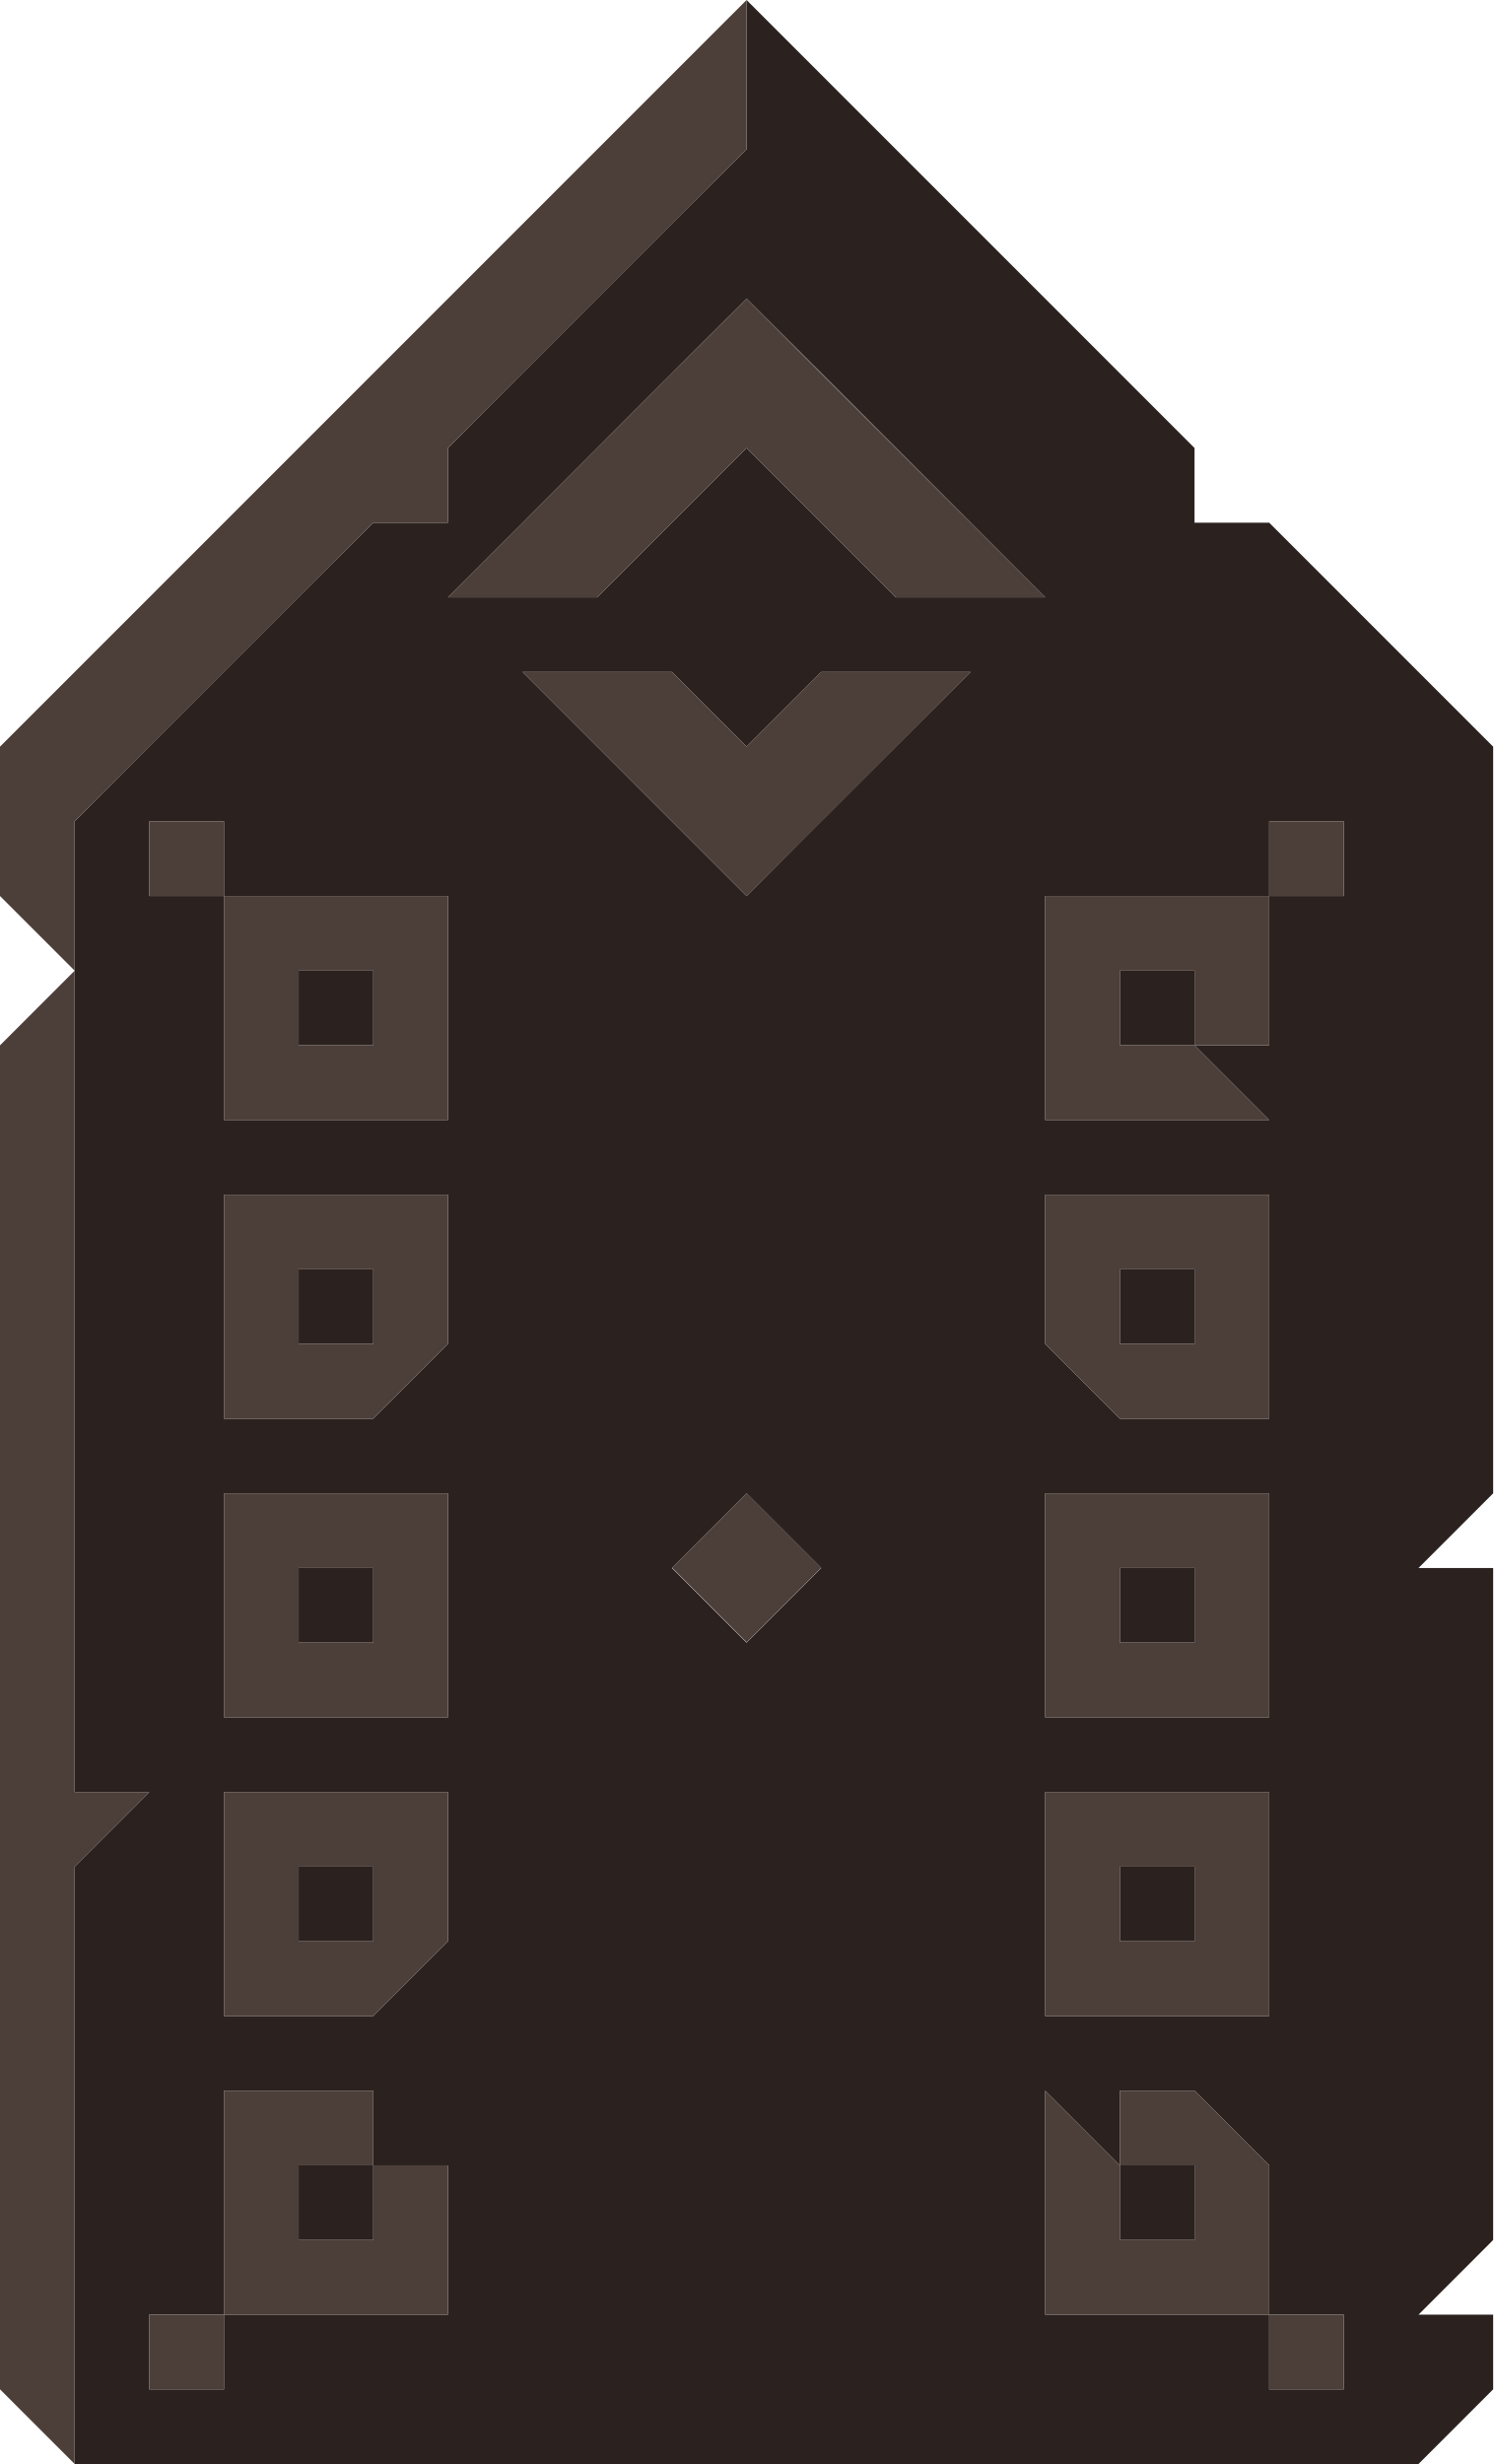
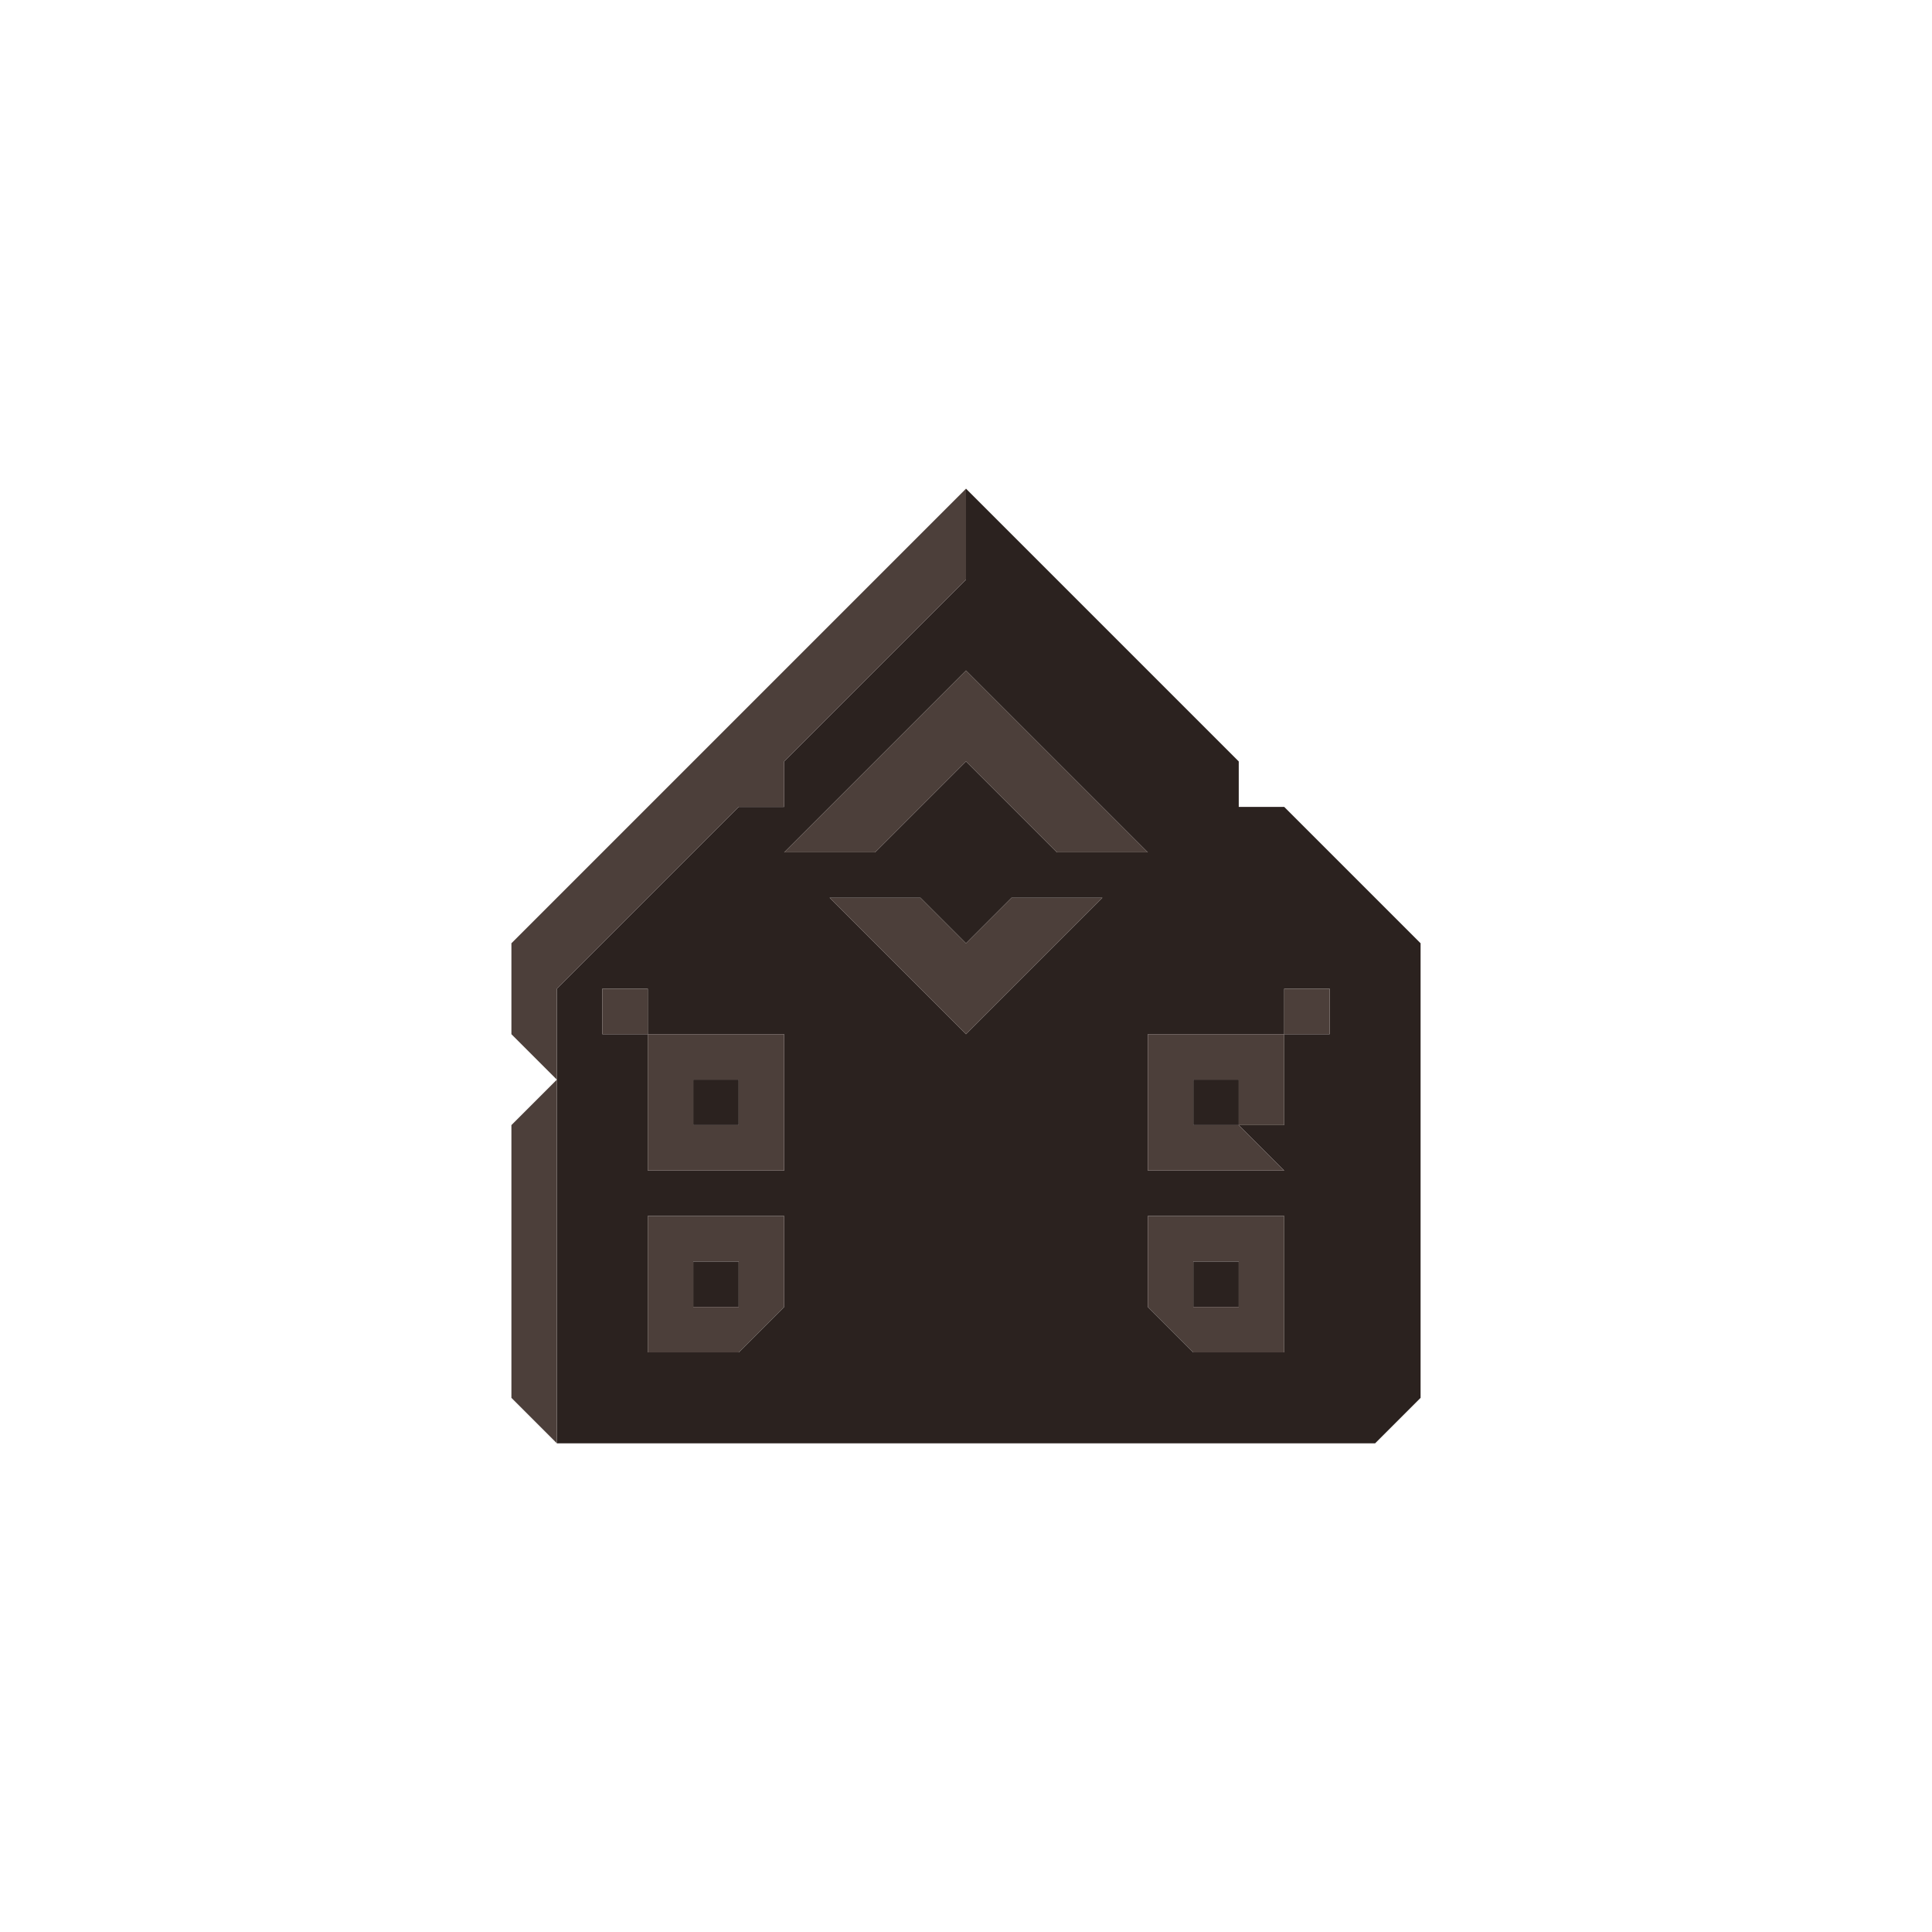
- <svg xmlns="http://www.w3.org/2000/svg" viewBox="0 0 32 52.8">
+ <svg xmlns="http://www.w3.org/2000/svg" enable-background="new 0 0 17 17" viewBox="0 0 17 17">
  <g fill="#2b221f">
-     <path d="m30.4 14.4c-.8-.8-2.4-2.4-3.2-3.2h-1.6v-1.6c-3.12-3.12-6.48-6.48-9.6-9.6v3.2c-2.01 2-4.4 4.4-6.4 6.4v1.6h-1.6c-2.01 2-4.4 4.4-6.4 6.4v20.8h1.6l-1.6 1.6v12.8h28.8l1.6-1.6v-1.6h-1.6l1.6-1.6v-14.4h-1.6l1.6-1.6v-16zm-1.6 4.8h-1.6v3.2h-1.6l1.6 1.6h-4.8v-4.8h4.8v-1.6h1.6zm-1.6 14.4v3.2h-4.8v-4.8h4.8zm-1.6 9.6h-3.2v-4.8h4.8v4.8zm-19.2-12.8h-1.6v-4.8h4.8v3.2l-1.6 1.6zm6.4-16h1.6l1.6 1.6 1.6-1.6h3.2c-1.43 1.43-3.38 3.37-4.8 4.8l-4.8-4.8zm3.2 17.6 1.6 1.6-1.6 1.6-1.6-1.6zm9.6-1.6h-1.6l-1.6-1.6v-3.2h4.8v4.8zm-14.4-19.2c1.43-1.43 3.37-3.38 4.8-4.8 2.01 2 4.4 4.4 6.4 6.4h-3.2c-.8-.8-2.4-2.4-3.2-3.2l-3.2 3.2h-3.2zm-8 6.4h1.6v1.6h4.8v4.8h-4.8v-4.8h-1.6zm1.6 17.6v-3.2h4.8v4.8h-4.8zm0 3.2h4.8v3.2l-1.6 1.6h-3.2zm-1.6 12.8v-1.6h1.6v-4.8h3.2v1.6h1.6v3.2h-4.8v1.6zm25.6 0h-1.6v-1.6h-4.8v-4.8l1.6 1.6v-1.6h1.6l1.6 1.6v3.2h1.6z" />
-     <path d="m24 20.8h1.6v1.6h-1.6z" />
-     <path d="m24 27.2h1.6v1.6h-1.6z" />
-     <path d="m24 33.6h1.6v1.6h-1.6z" />
-     <path d="m24 40h1.6v1.6h-1.6z" />
-     <path d="m24 46.4h1.6v1.6h-1.6z" />
-     <path d="m6.4 40h1.6v1.6h-1.6z" />
-     <path d="m6.4 33.6h1.6v1.6h-1.6z" />
-     <path d="m6.4 20.8h1.6v1.6h-1.6z" />
-     <path d="m6.4 27.2h1.6v1.6h-1.6z" />
-     <path d="m6.4 46.4h1.6v1.6h-1.6z" />
+     <path d="m12.1 7.9c-.2-.2-.6-.6-.8-.8h-.4v-.4c-.8-.8-1.6-1.6-2.4-2.4v.8c-.5.5-1.1 1.1-1.6 1.6v.4h-.4c-.5.5-1.1 1.1-1.6 1.6v4h7.2l.4-.4c0-1.3 0-2.7 0-4zm-.4 1.2h-.4v.8h-.4l.4.4c-.4 0-.8 0-1.2 0 0-.4 0-.8 0-1.2h1.2v-.4h.4zm-.8 2.8h-.4l-.4-.4c0-.2 0-.6 0-.8h1.2v1.2zm-4.8 0h-.4c0-.4 0-.8 0-1.2h1.2v.8l-.4.4zm1.6-4h.4l.4.4.4-.4h.8c-.4.4-.8.8-1.2 1.2-.4-.4-.8-.8-1.2-1.2zm-.4-.8c.4-.4.8-.8 1.2-1.2l1.6 1.6c-.2 0-.6 0-.8 0-.2-.2-.6-.6-.8-.8-.2.2-.6.6-.8.8-.2 0-.6 0-.8 0zm-2 1.6h.4v.4h1.2v1.2c-.4 0-.8 0-1.2 0 0-.4 0-.8 0-1.2h-.4z" />
+     <path d="m10.5 9.5h.4v.4h-.4z" />
+     <path d="m10.5 11.1h.4v.4h-.4z" />
+     <path d="m6.1 9.5h.4v.4h-.4z" />
+     <path d="m6.1 11.1h.4v.4h-.4z" />
  </g>
-   <g fill="#4c3f39">
-     <path d="m27.2 17.6h1.6v1.6h-1.6z" />
-     <path d="m27.2 49.6h1.6v1.6h-1.6z" />
-     <path d="m27.2 46.4-1.6-1.6h-1.6v1.6h1.6v1.6h-1.6v-1.6l-1.6-1.6v4.8h4.8z" />
-     <path d="m27.2 35.2v-3.2h-4.8v4.8h4.8zm-3.2 0v-1.6h1.6v1.6z" />
-     <path d="m27.2 28.8v-3.2h-4.8v3.2l1.6 1.6h3.2zm-3.2 0v-1.6h1.6v1.6z" />
-     <path d="m24 19.2h-1.6v4.8h4.8l-1.6-1.6h-1.6v-1.6h1.6v1.6h1.6v-3.2z" />
-     <path d="m24 38.4h-1.6v4.8h4.8v-4.8zm1.6 3.2h-1.6v-1.6h1.6z" />
-     <path d="m20.8 11.2c-1.43-1.43-3.38-3.37-4.8-4.8-2.01 2-4.4 4.4-6.4 6.4h3.2l3.2-3.2c.8.8 2.4 2.4 3.2 3.2h3.2z" />
-     <path d="m17.6 14.4-1.6 1.6-1.6-1.6h-3.2l4.8 4.8c1.43-1.43 3.38-3.37 4.8-4.8z" />
-     <path d="m14.87 32.47h2.26v2.26h-2.26z" transform="matrix(.7071068 -.7071068 .7071068 .7071068 -19.07 21.15)" />
-     <path d="m8 48h-1.6v-1.6h1.6v-1.6h-3.2v4.8h4.8v-3.2h-1.6z" />
-     <path d="m6.4 38.4h-1.6v4.8h3.2l1.6-1.6v-3.2zm1.6 3.2h-1.6v-1.6h1.6z" />
-     <path d="m6.4 32h-1.6v4.8h4.8v-4.8zm1.6 3.2h-1.6v-1.6h1.6z" />
-     <path d="m6.4 25.6h-1.6v4.8h3.2l1.6-1.6v-3.2zm1.6 3.2h-1.6v-1.6h1.6z" />
-     <path d="m6.4 19.2h-1.6v4.8h4.8v-4.8zm1.6 3.2h-1.6v-1.6h1.6z" />
-     <path d="m3.2 17.6h1.6v1.6h-1.6z" />
-     <path d="m3.2 49.6h1.6v1.6h-1.6z" />
-     <path d="m1.6 51.2v-11.2l1.6-1.6h-1.6v-17.6l-1.6 1.6v28.8l1.6 1.6z" />
-     <path d="m1.6 17.6c2.01-2 4.4-4.4 6.4-6.4h1.6v-1.6c2.01-2 4.4-4.4 6.4-6.4v-3.2c-5.28 5.28-10.72 10.72-16 16v3.2l1.6 1.6z" />
+   <g fill="#4c3f3a">
+     <path d="m11.3 8.7h.4v.4h-.4z" />
+     <path d="m10.5 10.7h-.4v.8l.4.4h.8c0-.4 0-.8 0-1.2-.2 0-.6 0-.8 0zm.4.8h-.4v-.4h.4z" />
+     <path d="m10.5 9.1h-.4v1.2h1.2l-.4-.4h-.4v-.4h.4v.4h.4c0-.2 0-.6 0-.8-.2 0-.6 0-.8 0z" />
+     <path d="m9.7 7.1c-.4-.4-.8-.8-1.2-1.2-.5.5-1.1 1.1-1.6 1.6h.8c.2-.2.6-.6.8-.8.2.2.6.6.8.8h.8z" />
+     <path d="m8.9 7.9-.4.4-.4-.4c-.2 0-.6 0-.8 0 .4.4.8.8 1.2 1.2l1.2-1.2c-.2 0-.6 0-.8 0z" />
+     <path d="m6.1 9.1h-.4v1.2h1.2c0-.4 0-.8 0-1.2-.2 0-.6 0-.8 0zm.4.8h-.4v-.4h.4z" />
+     <path d="m6.1 10.7h-.4v1.2h.8l.4-.4c0-.2 0-.6 0-.8-.2 0-.6 0-.8 0zm.4.8h-.4v-.4h.4z" />
+     <path d="m5.3 8.7h.4v.4h-.4z" />
+     <path d="m5.7 7.9c.2-.2.6-.6.8-.8h.4v-.4c.5-.5 1.1-1.1 1.6-1.6 0-.2 0-.6 0-.8-1.3 1.3-2.7 2.7-4 4v.8l.4.4c0-.2 0-.6 0-.8.2-.2.6-.6.8-.8z" />
+     <path d="m4.5 10.3v2l.4.4c0-1.1 0-2.1 0-3.2l-.4.4z" />
  </g>
</svg>
